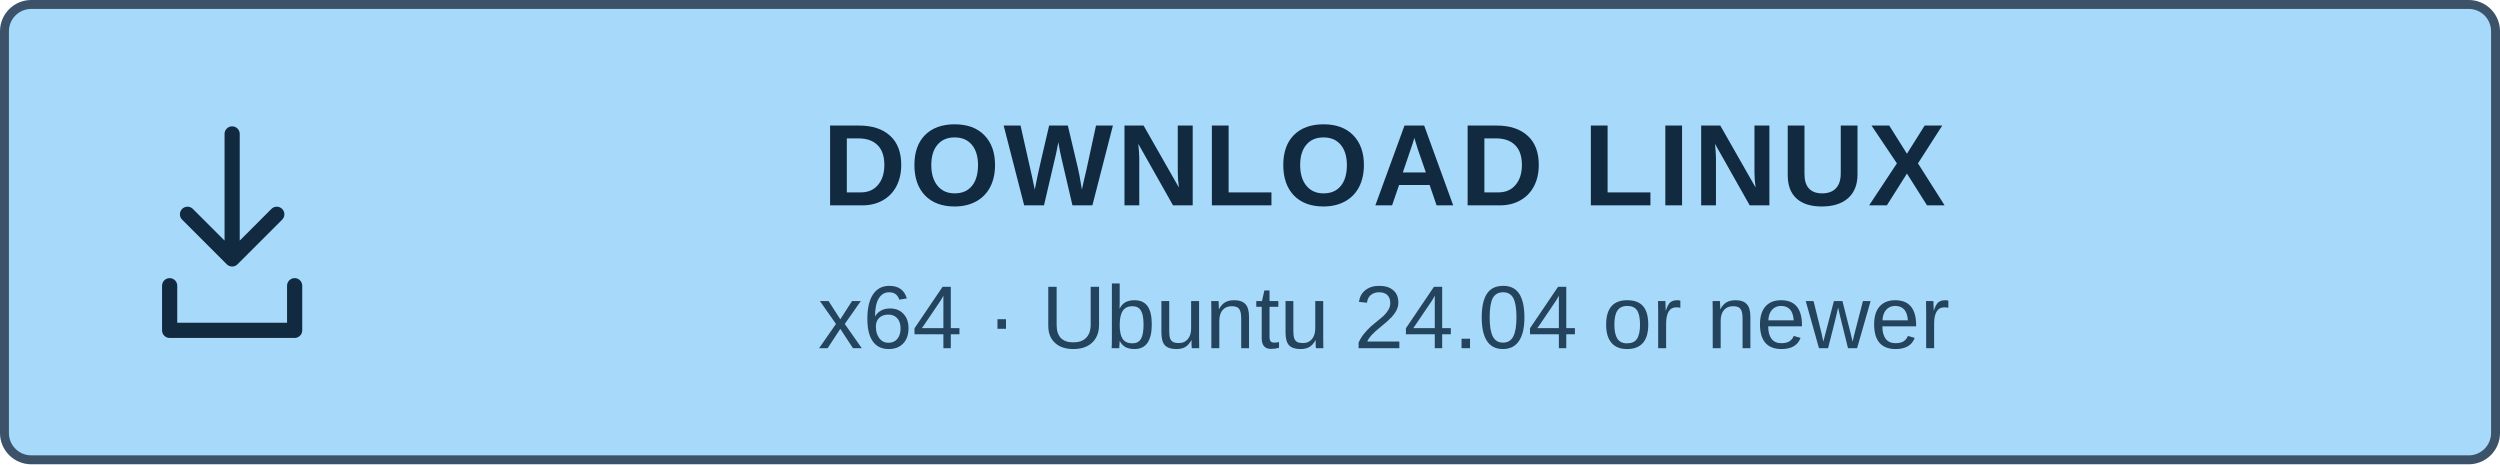
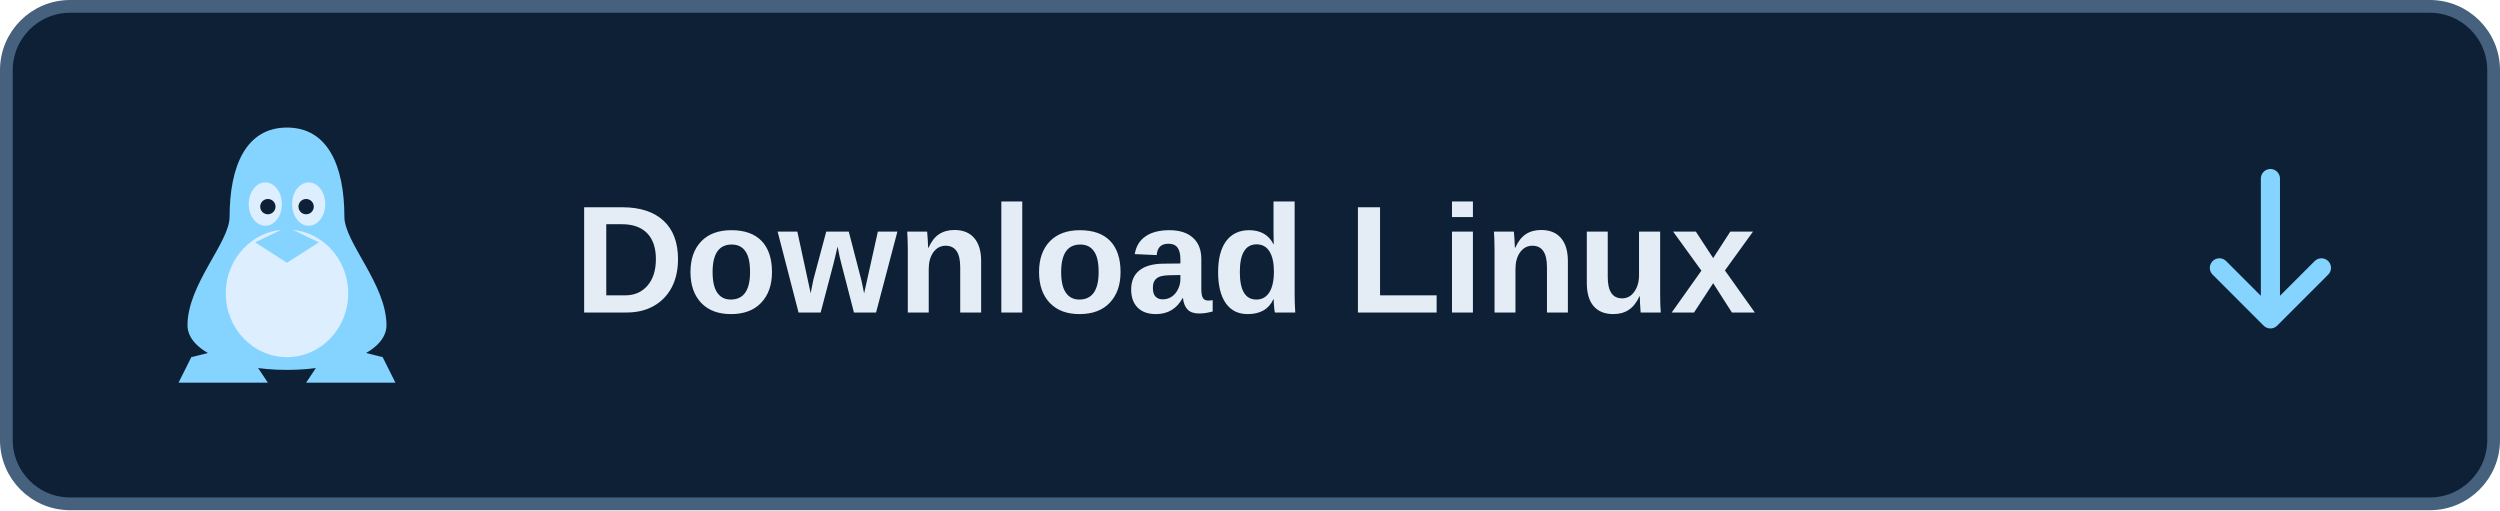
- <svg xmlns="http://www.w3.org/2000/svg" width="280" height="52" viewBox="0 0 280 52" role="img" aria-labelledby="title desc">
-   <rect x=".5" y=".5" width="279" height="51" rx="3" fill="#A7D9FA" stroke="#3B5268" />
-   <path d="M26 15v14m-5-5 5 5 5-5M19 32v5h14v-5" fill="none" stroke="#112A40" stroke-width="1.7" stroke-linecap="round" stroke-linejoin="round" />
-   <text x="155" y="23" text-anchor="middle" fill="#112A40" font-family="Segoe UI,Arial,sans-serif" font-size="13" font-weight="600" letter-spacing=".4">DOWNLOAD LINUX</text>
-   <text x="155" y="39" text-anchor="middle" fill="#24435C" font-family="Segoe UI,Arial,sans-serif" font-size="10">x64 · Ubuntu 24.04 or newer</text>
+ <svg xmlns="http://www.w3.org/2000/svg" width="196" height="40" viewBox="0 0 196 40" role="img" aria-labelledby="title desc">
+   <rect x=".5" y=".5" width="195" height="39" rx="5" fill="#0D2035" stroke="#45617D" />
+   <path d="M18 17c0-4 1.3-7 4.5-7s4.5 3 4.5 7c0 2 3.3 5.3 3.3 8.5 0 2.1-3.6 3.5-7.8 3.5s-7.8-1.4-7.8-3.5C14.7 22.3 18 19 18 17Z" fill="#85D4FF" />
+   <ellipse cx="22.5" cy="23" rx="4.8" ry="5" fill="#DDEEFF" />
+   <ellipse cx="20.8" cy="16" rx="1.3" ry="1.7" fill="#DDEEFF" />
+   <ellipse cx="24.2" cy="16" rx="1.3" ry="1.7" fill="#DDEEFF" />
+   <circle cx="21" cy="16.2" r=".6" fill="#0D2035" />
+   <circle cx="24" cy="16.2" r=".6" fill="#0D2035" />
+   <path d="m20 19 2.5-1.2L25 19l-2.5 1.6Zm-5 9 4-1 2 3h-7Zm11-1 4 1 1 2h-7Z" fill="#85D4FF" />
+   <text x="45" y="24.5" fill="#E4EDF5" font-family="Segoe UI,Arial,sans-serif" font-size="12" font-weight="600">Download Linux</text>
+   <path d="M178 14v11m-4-4 4 4 4-4" fill="none" stroke="#85D4FF" stroke-width="1.5" stroke-linecap="round" stroke-linejoin="round" />
</svg>
